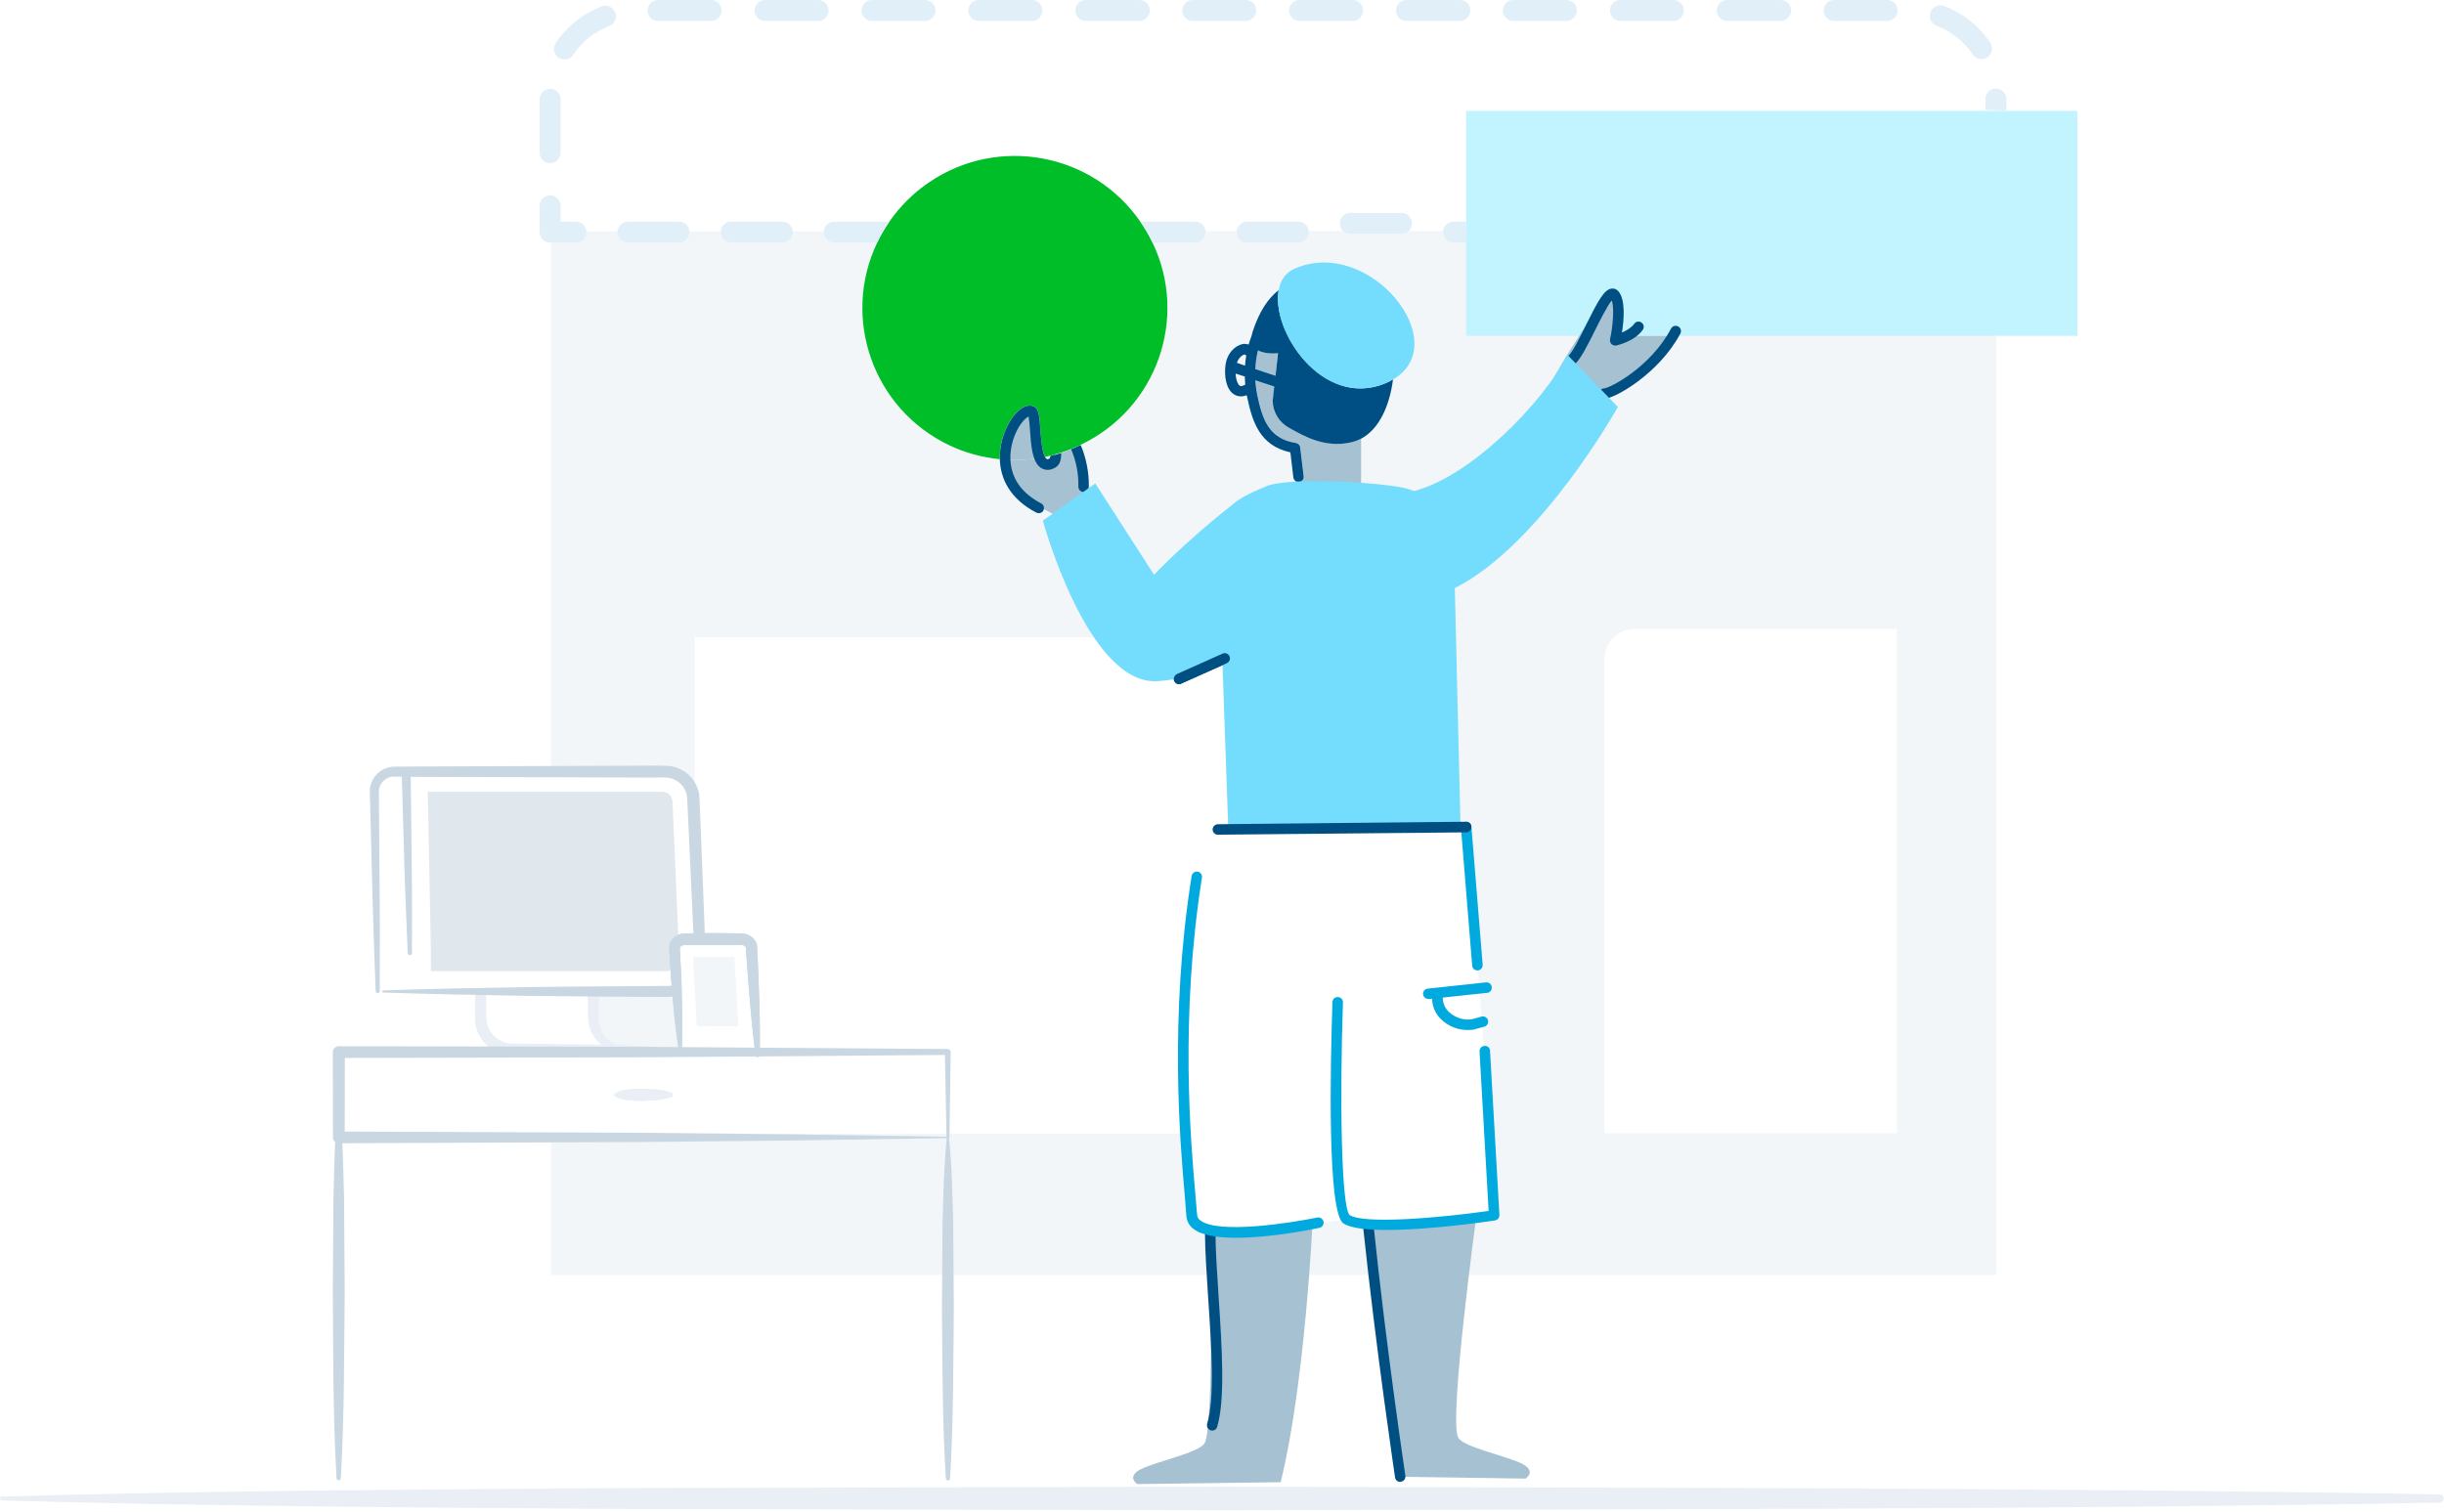
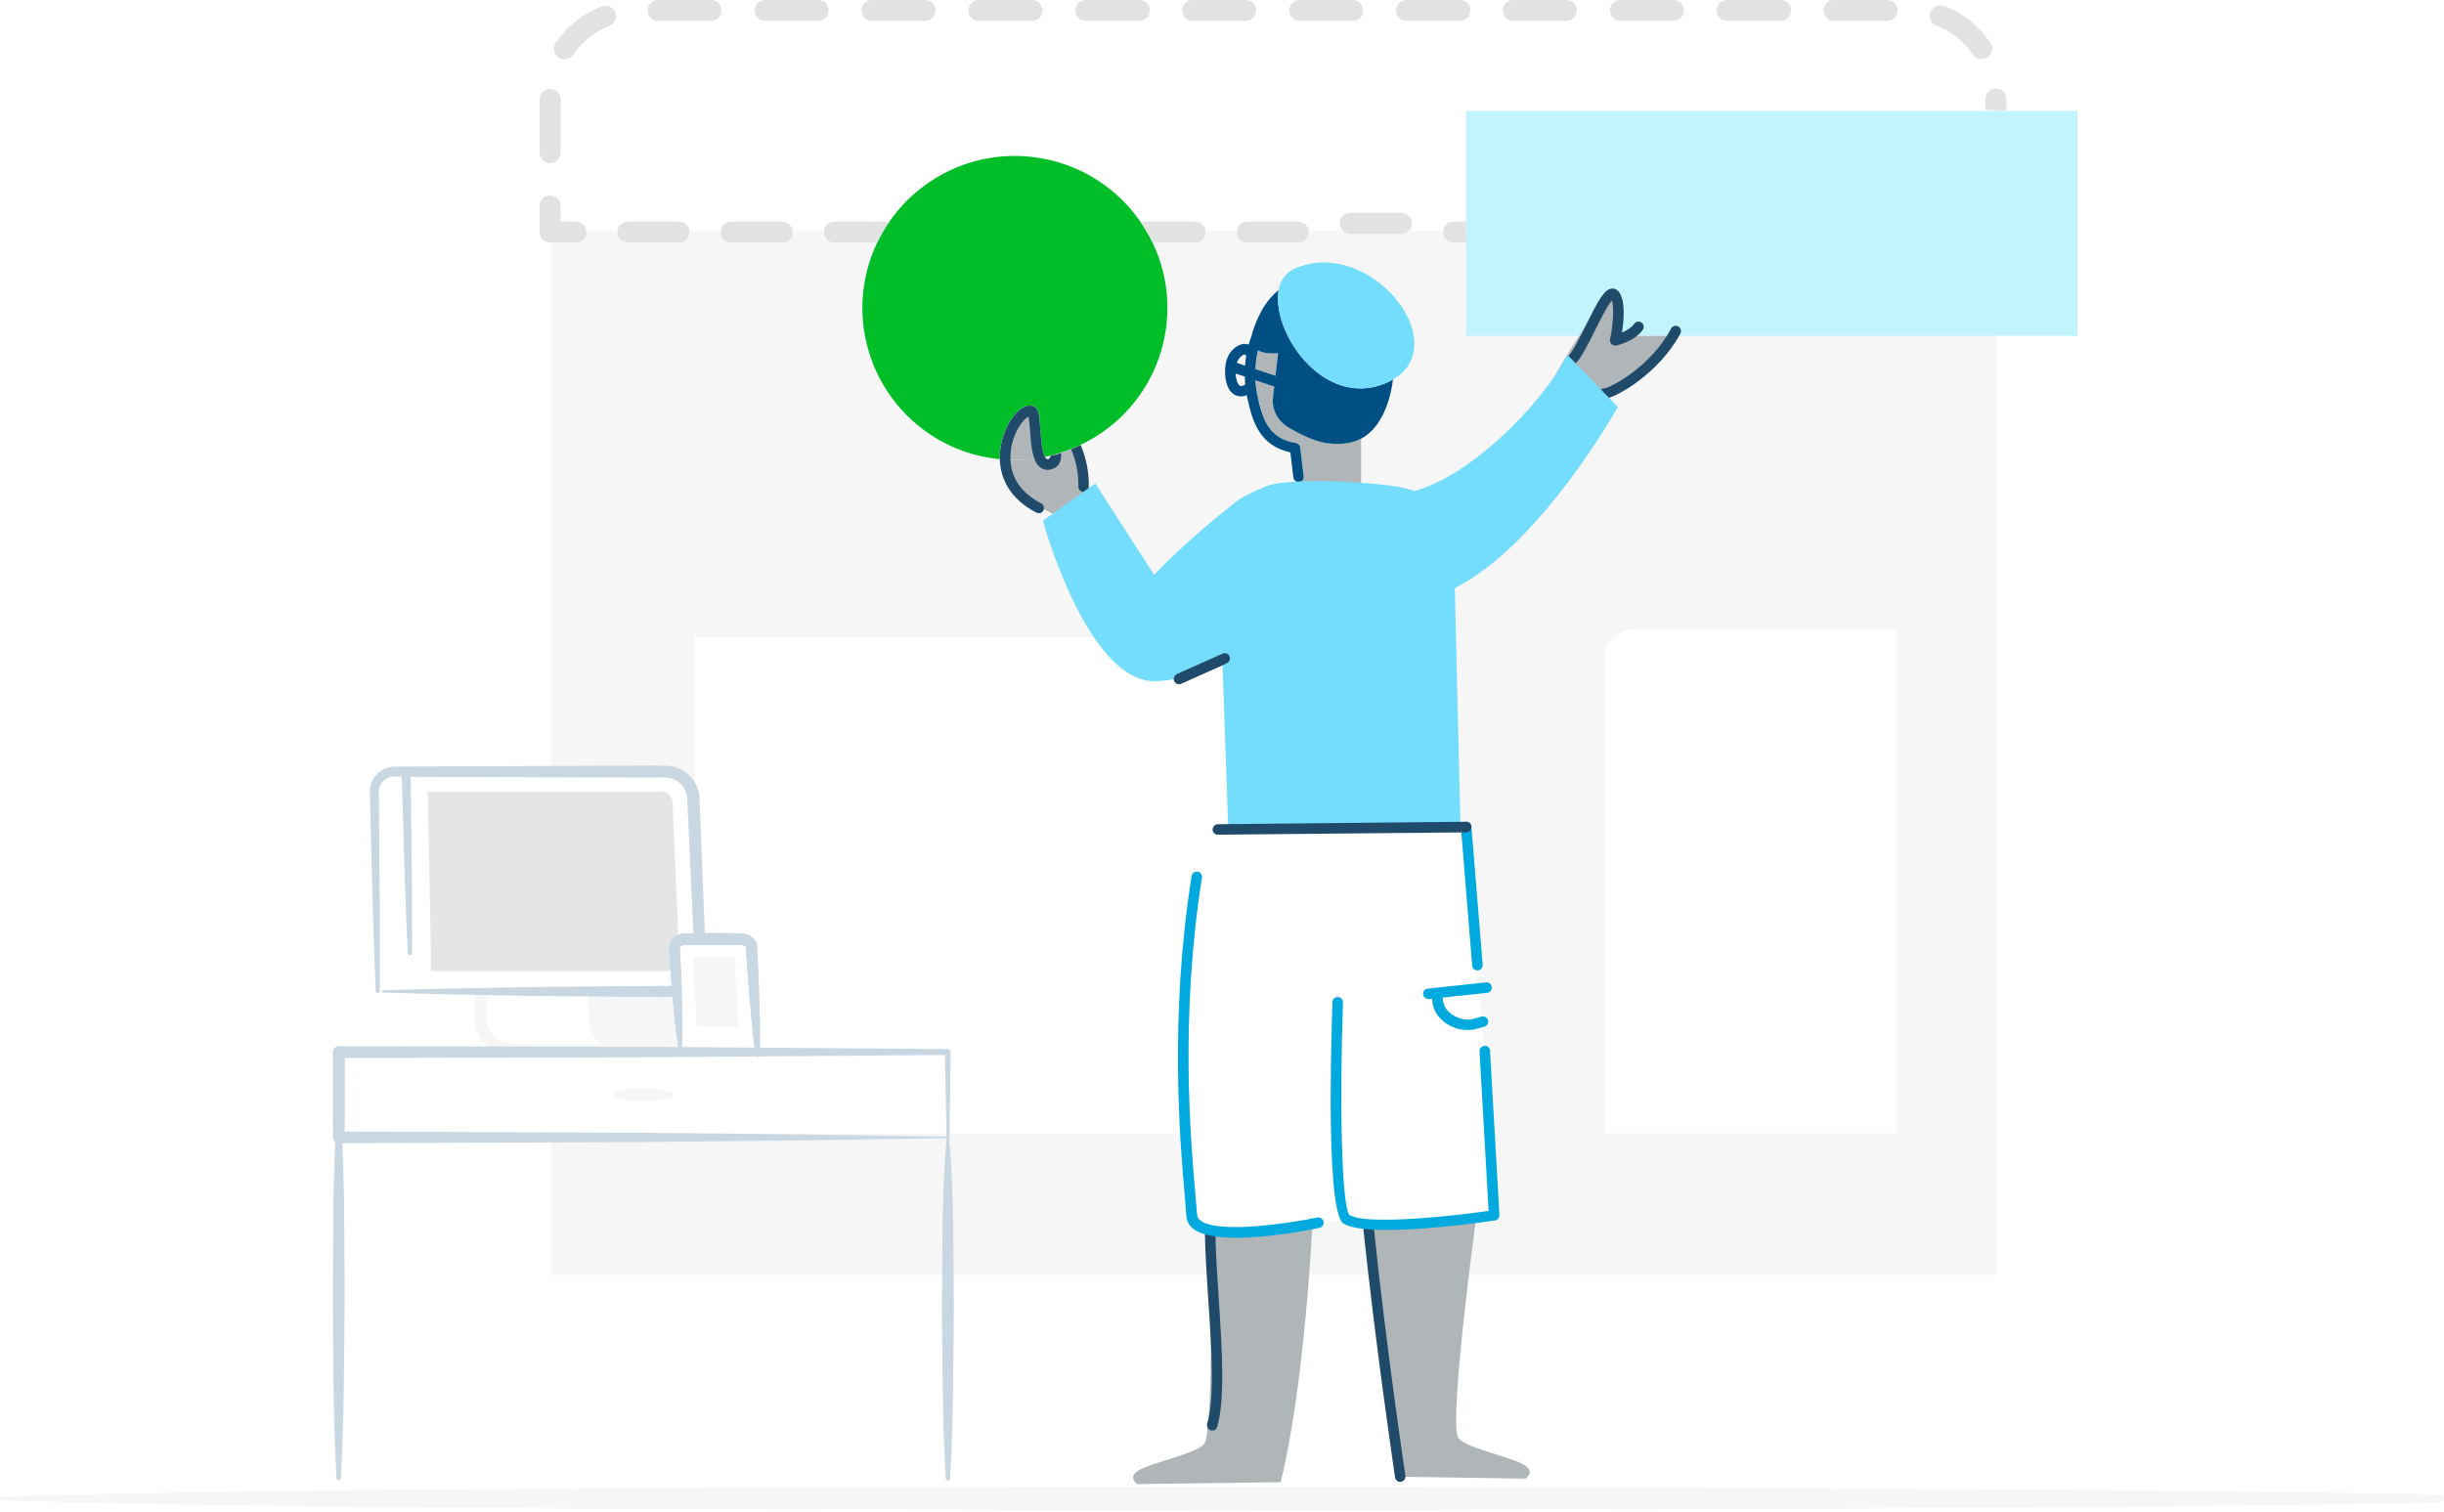
<svg xmlns="http://www.w3.org/2000/svg" width="215" height="133" viewBox="0 0 215 133">
  <g fill="none" fill-rule="evenodd">
    <path d="M141.14 58.004v41.725h25.726V55.355H143.81a2.657 2.657 0 0 0-2.67 2.649z" />
-     <path d="M129 29.455v-9.128h-28.148c.192.33.385.673.55 1.03 3.18 6.657.344 14.618-6.317 17.816l-.152.068-.234.11c-.55.247-1.129.453-1.707.618l-.261.068c-.097.028-.207.055-.303.083-.151.04-.317.068-.468.11-.275-.495-.358-1.744-.413-2.457-.083-1.167-.124-1.812-.592-2.004-.743-.302-1.72.466-2.381 1.88a6.266 6.266 0 0 0-.592 2.786c-7.378-.727-12.76-7.288-12.03-14.631a13.002 13.002 0 0 1 1.239-4.42c.165-.357.358-.686.55-1.03H48.464V67.75c4.226.082 12.54-1.469 12.65 2.443V56.07h54.383v16.758c4.336-.027 8.7 1.002 13.021.289a.344.344 0 0 1 .413.26c.427 2.526 2.092 25.351 2.271 27.616.152 2.059.496 4.077.07 6.122a.368.368 0 0 1-.345.247c-1.555.082-3.11.288-4.666.274-1.46 0-7.006-.15-7.405-.288-.496-.178-2.877.398-4.102.48-1.17.07-5.795.385-6.937.412-1.432.028-2.932-.014-2.974-1.386-.013-.769-.743-6.314-.633-7.11H61.54c0 .179-8.836-.014-13.076-.055v12.504h127.17V29.455H129zm37.866 70.26H141.14V57.99a2.654 2.654 0 0 1 2.657-2.649h23.069v44.375z" fill="#F3F6F8" fill-rule="nonzero" />
+     <path d="M129 29.455v-9.128h-28.148c.192.33.385.673.55 1.03 3.18 6.657.344 14.618-6.317 17.816l-.152.068-.234.11c-.55.247-1.129.453-1.707.618l-.261.068c-.097.028-.207.055-.303.083-.151.04-.317.068-.468.11-.275-.495-.358-1.744-.413-2.457-.083-1.167-.124-1.812-.592-2.004-.743-.302-1.72.466-2.381 1.88a6.266 6.266 0 0 0-.592 2.786c-7.378-.727-12.76-7.288-12.03-14.631a13.002 13.002 0 0 1 1.239-4.42c.165-.357.358-.686.55-1.03H48.464V67.75c4.226.082 12.54-1.469 12.65 2.443V56.07h54.383v16.758c4.336-.027 8.7 1.002 13.021.289a.344.344 0 0 1 .413.26c.427 2.526 2.092 25.351 2.271 27.616.152 2.059.496 4.077.07 6.122a.368.368 0 0 1-.345.247c-1.555.082-3.11.288-4.666.274-1.46 0-7.006-.15-7.405-.288-.496-.178-2.877.398-4.102.48-1.17.07-5.795.385-6.937.412-1.432.028-2.932-.014-2.974-1.386-.013-.769-.743-6.314-.633-7.11H61.54c0 .179-8.836-.014-13.076-.055v12.504h127.17V29.455H129zm37.866 70.26H141.14V57.99a2.654 2.654 0 0 1 2.657-2.649h23.069v44.375z" fill="#F6F6F6" fill-rule="nonzero" />
    <path d="M100.838 20.314a9.124 9.124 0 0 0-.495-.769c-4.185-6.094-12.526-7.659-18.637-3.486a13.386 13.386 0 0 0-3.497 3.486c-.179.247-.33.508-.495.782-.193.33-.386.673-.55 1.03-3.18 6.67-.331 14.659 6.358 17.83 1.39.658 2.89 1.07 4.433 1.22a6.121 6.121 0 0 1 .591-2.785c.661-1.4 1.638-2.17 2.382-1.88.468.191.523.836.592 2.003.055.714.137 1.963.412 2.457.166-.027.317-.069.468-.11a9.08 9.08 0 0 0 .303-.082l.262-.069c.578-.165 1.156-.37 1.707-.617l.234-.11.151-.069c6.69-3.17 9.525-11.145 6.332-17.802-.166-.357-.358-.686-.551-1.03z" fill="#00BE28" fill-rule="nonzero" />
    <path d="M166.825 55.451h-23.056a2.654 2.654 0 0 0-2.656 2.649v41.725h25.712V55.451z" />
    <path fill="#C2F4FF" fill-rule="nonzero" d="M128.972 9.759V29.55h53.778V9.759z" />
-     <path d="M52.208 87.253l7.158-.055.523 5.669-5.836-.522s-2.313-.467-1.845-5.092z" fill="#F3F6F8" fill-rule="nonzero" />
-     <path d="M50.708 21.343h-2.312a.921.921 0 0 1-.923-.92v-2.305a.921.921 0 0 1 1.845 0v1.386h1.39a.921.921 0 0 1 0 1.84zm-2.312-6.986a.921.921 0 0 1-.923-.92V8.743a.921.921 0 0 1 1.845 0v4.694c0 .508-.413.92-.922.92zm1.252-9.128a.921.921 0 0 1-.77-1.427 8.532 8.532 0 0 1 4.046-3.24.932.932 0 0 1 1.198.536.928.928 0 0 1-.537 1.194 6.684 6.684 0 0 0-3.166 2.54.922.922 0 0 1-.77.397zm124.664-.027a.937.937 0 0 1-.77-.412 6.691 6.691 0 0 0-3.18-2.525.923.923 0 0 1-.537-1.194.927.927 0 0 1 1.198-.536 8.396 8.396 0 0 1 4.06 3.226.922.922 0 0 1-.248 1.276.878.878 0 0 1-.523.165zm-8.258-3.363h-4.708a.921.921 0 0 1-.922-.92c0-.507.413-.919.922-.919h4.708a.921.921 0 0 1 0 1.84zm-9.401 0h-4.708a.921.921 0 0 1-.922-.92c0-.507.413-.919.922-.919h4.694a.92.92 0 0 1 .014 1.84zm-9.401 0h-4.708a.921.921 0 0 1-.922-.92c0-.507.413-.919.922-.919h4.708a.921.921 0 0 1 0 1.84zm-9.415 0h-4.708a.921.921 0 0 1-.922-.92c0-.507.413-.919.922-.919h4.708a.921.921 0 0 1 0 1.84zm-9.401 0h-4.708a.921.921 0 0 1-.922-.92c0-.507.413-.919.922-.919h4.694a.92.92 0 0 1 .014 1.84zm-9.401 0h-4.708a.921.921 0 0 1-.922-.92c0-.507.413-.919.922-.919h4.708a.921.921 0 0 1 0 1.84zm-9.402 0h-4.707a.921.921 0 0 1-.922-.92c0-.507.413-.919.922-.919h4.707a.921.921 0 0 1 0 1.84zm-9.414 0h-4.694a.921.921 0 0 1-.922-.92c0-.507.413-.919.922-.919h4.707c.51 0 .923.412.923.92a.942.942 0 0 1-.936.92zm-9.401 0H86.11a.921.921 0 0 1-.922-.92c0-.507.413-.919.922-.919h4.708a.921.921 0 0 1 0 1.84zm-9.402 0H76.71a.921.921 0 0 1-.922-.92c0-.507.413-.919.922-.919h4.707a.921.921 0 0 1 0 1.84zm-9.4 0h-4.708a.921.921 0 0 1-.922-.92c0-.507.413-.919.922-.919h4.707a.921.921 0 0 1 0 1.84zm-9.415 0h-4.708a.921.921 0 0 1-.922-.92c0-.507.413-.919.922-.919h4.708a.921.921 0 0 1 0 1.84z" fill="#E1EFF9" fill-rule="nonzero" />
-     <path d="M115.47 107.484s-.661 14.234-2.808 22.936l-12.609.164s-1.018-.645.33-1.317c1.405-.7 5.176-1.455 5.603-2.306.826-1.647.495-18.557.495-18.557m13.889-.48s.66 13.3 2.808 22.015l11.025.165s1.019-.645-.33-1.318c-1.404-.7-5.176-1.455-5.603-2.306-.825-1.647 1.61-19.49 1.61-19.49" fill="#A6C1D1" fill-rule="nonzero" />
+     <path d="M52.208 87.253l7.158-.055.523 5.669-5.836-.522s-2.313-.467-1.845-5.092z" fill="#F6F6F6" fill-rule="nonzero" />
+     <path d="M50.708 21.343h-2.312a.921.921 0 0 1-.923-.92v-2.305a.921.921 0 0 1 1.845 0v1.386h1.39a.921.921 0 0 1 0 1.84zm-2.312-6.986a.921.921 0 0 1-.923-.92V8.743a.921.921 0 0 1 1.845 0v4.694c0 .508-.413.92-.922.92zm1.252-9.128a.921.921 0 0 1-.77-1.427 8.532 8.532 0 0 1 4.046-3.24.932.932 0 0 1 1.198.536.928.928 0 0 1-.537 1.194 6.684 6.684 0 0 0-3.166 2.54.922.922 0 0 1-.77.397zm124.664-.027a.937.937 0 0 1-.77-.412 6.691 6.691 0 0 0-3.18-2.525.923.923 0 0 1-.537-1.194.927.927 0 0 1 1.198-.536 8.396 8.396 0 0 1 4.06 3.226.922.922 0 0 1-.248 1.276.878.878 0 0 1-.523.165zm-8.258-3.363h-4.708a.921.921 0 0 1-.922-.92c0-.507.413-.919.922-.919h4.708a.921.921 0 0 1 0 1.84zm-9.401 0h-4.708a.921.921 0 0 1-.922-.92c0-.507.413-.919.922-.919h4.694a.92.92 0 0 1 .014 1.84zm-9.401 0h-4.708a.921.921 0 0 1-.922-.92c0-.507.413-.919.922-.919h4.708a.921.921 0 0 1 0 1.84zm-9.415 0h-4.708a.921.921 0 0 1-.922-.92c0-.507.413-.919.922-.919h4.708a.921.921 0 0 1 0 1.84zm-9.401 0h-4.708a.921.921 0 0 1-.922-.92c0-.507.413-.919.922-.919h4.694a.92.92 0 0 1 .014 1.84zm-9.401 0h-4.708a.921.921 0 0 1-.922-.92c0-.507.413-.919.922-.919h4.708a.921.921 0 0 1 0 1.84zm-9.402 0h-4.707a.921.921 0 0 1-.922-.92c0-.507.413-.919.922-.919h4.707a.921.921 0 0 1 0 1.84zm-9.414 0h-4.694a.921.921 0 0 1-.922-.92c0-.507.413-.919.922-.919h4.707c.51 0 .923.412.923.92a.942.942 0 0 1-.936.92zm-9.401 0H86.11a.921.921 0 0 1-.922-.92c0-.507.413-.919.922-.919h4.708a.921.921 0 0 1 0 1.84zm-9.402 0H76.71a.921.921 0 0 1-.922-.92c0-.507.413-.919.922-.919h4.707a.921.921 0 0 1 0 1.84zm-9.4 0h-4.708a.921.921 0 0 1-.922-.92c0-.507.413-.919.922-.919h4.707a.921.921 0 0 1 0 1.84zm-9.415 0h-4.708a.921.921 0 0 1-.922-.92c0-.507.413-.919.922-.919h4.708a.921.921 0 0 1 0 1.84z" fill="#E1E2E2" fill-rule="nonzero" />
+     <path d="M115.47 107.484s-.661 14.234-2.808 22.936l-12.609.164s-1.018-.645.33-1.317c1.405-.7 5.176-1.455 5.603-2.306.826-1.647.495-18.557.495-18.557m13.889-.48s.66 13.3 2.808 22.015l11.025.165s1.019-.645-.33-1.318c-1.404-.7-5.176-1.455-5.603-2.306-.825-1.647 1.61-19.49 1.61-19.49" fill="#B0B5B8" fill-rule="nonzero" />
    <path d="M92.442 40.71s.289.247.399-.714c-.427.124-.867.22-1.294.288.193.37.468.563.895.426z" />
-     <path d="M92.442 40.71c-.427.137-.702-.055-.895-.426-.743.124-1.5.192-2.257.192-.276 0-.537-.013-.812-.027.096 1.496.88 3.047 2.931 4.118l1.5.81 2.506-1.538c.261-2.086-.18-3.582-.647-4.53a13.29 13.29 0 0 1-1.927.687c-.11.96-.4.714-.4.714z" fill="#A6C1D1" fill-rule="nonzero" />
-     <path d="M91.547 40.284c-.592-1.153-.317-4.035-.757-4.213-.812-.33-2.478 1.935-2.312 4.378.261.014.536.027.812.027.757 0 1.514-.068 2.257-.192z" fill="#A6C1D1" fill-rule="nonzero" />
+     <path d="M92.442 40.71c-.427.137-.702-.055-.895-.426-.743.124-1.5.192-2.257.192-.276 0-.537-.013-.812-.027.096 1.496.88 3.047 2.931 4.118l1.5.81 2.506-1.538c.261-2.086-.18-3.582-.647-4.53a13.29 13.29 0 0 1-1.927.687c-.11.96-.4.714-.4.714z" fill="#B0B5B8" fill-rule="nonzero" />
+     <path d="M91.547 40.284c-.592-1.153-.317-4.035-.757-4.213-.812-.33-2.478 1.935-2.312 4.378.261.014.536.027.812.027.757 0 1.514-.068 2.257-.192z" fill="#B0B5B8" fill-rule="nonzero" />
    <path d="M125.641 87.898a.46.46 0 0 1-.454-.467c0-.233.18-.411.4-.439l5.106-.549a.466.466 0 1 1 .151.92h-.055l-5.106.549-.042-.014z" fill="#00A9DE" fill-rule="nonzero" />
    <path d="M129.179 90.63a3.344 3.344 0 0 1-2.368-.906 2.573 2.573 0 0 1-.825-2.032c0-.247.206-.44.454-.44h.041a.47.47 0 0 1 .44.481 1.72 1.72 0 0 0 .551 1.318 2.483 2.483 0 0 0 1.968.645l.895-.247a.46.46 0 0 1 .564.33.459.459 0 0 1-.33.562l-.963.261c-.166.014-.29.027-.427.027z" fill="#00A9DE" fill-rule="nonzero" />
-     <path d="M103.729 60.2a.463.463 0 0 1-.468-.467c0-.178.11-.343.275-.425l3.992-1.784a.457.457 0 0 1 .619.192.454.454 0 0 1-.193.617c-.014.014-.027.014-.041.028l-3.992 1.784a.345.345 0 0 1-.192.055z" fill="#004F82" fill-rule="nonzero" />
+     <path d="M103.729 60.2a.463.463 0 0 1-.468-.467c0-.178.11-.343.275-.425l3.992-1.784a.457.457 0 0 1 .619.192.454.454 0 0 1-.193.617c-.014.014-.027.014-.041.028l-3.992 1.784a.345.345 0 0 1-.192.055z" fill="#204A69" fill-rule="nonzero" />
    <path d="M108.698 32.873c.027.549.178.96.371 1.07.124.082.33-.014.482-.11a5.97 5.97 0 0 1-.041-.7l-.812-.26zm.522-1.551a1.4 1.4 0 0 0-.412.603l.715.248c.028-.302.055-.59.11-.879a.494.494 0 0 1-.137-.096.71.71 0 0 0-.275.124z" />
-     <path d="M113.377 37.622a2.781 2.781 0 0 1-1.404-2.361l.138-1.25-1.665-.548a9.6 9.6 0 0 0 .165 1.262c.454 2.17.99 3.871 3.4 4.255a.452.452 0 0 1 .385.398l.303 2.526a.461.461 0 0 1-.4.508h-.054a.445.445 0 0 1-.29-.11v1.167l5.782.302V38.61c-.248.123-.51.22-.785.288-2.436.577-4.322-.576-5.575-1.276zm4.969-3.597l-1.486-3.98s-1.969-1.098-3.827-.988c.95 2.21 2.905 4.365 5.313 4.968zm-7.68-3.198a8.335 8.335 0 0 0-.234 1.648l1.775.59.207-1.99c.014 0-1.06.137-1.748-.248z" fill="#A6C1D1" fill-rule="nonzero" />
+     <path d="M113.377 37.622a2.781 2.781 0 0 1-1.404-2.361l.138-1.25-1.665-.548a9.6 9.6 0 0 0 .165 1.262c.454 2.17.99 3.871 3.4 4.255a.452.452 0 0 1 .385.398l.303 2.526a.461.461 0 0 1-.4.508h-.054a.445.445 0 0 1-.29-.11v1.167l5.782.302V38.61c-.248.123-.51.22-.785.288-2.436.577-4.322-.576-5.575-1.276zm4.969-3.597l-1.486-3.98s-1.969-1.098-3.827-.988c.95 2.21 2.905 4.365 5.313 4.968zm-7.68-3.198a8.335 8.335 0 0 0-.234 1.648l1.775.59.207-1.99c.014 0-1.06.137-1.748-.248z" fill="#B0B5B8" fill-rule="nonzero" />
    <path d="M121.843 33.737a5.558 5.558 0 0 1-3.497.275c-2.408-.604-4.35-2.76-5.299-4.969-.523-1.235-.743-2.498-.564-3.514-.923.714-1.707 1.88-2.285 3.651a3.9 3.9 0 0 0-.097.371c-.096.247-.178.508-.261.769a.948.948 0 0 0-.55-.042c-.62.138-1.35.77-1.487 1.88-.11.893.027 2.1.77 2.554.18.11.386.164.592.164.18 0 .345-.04.51-.096.014.042.014.083.027.11.468 2.251 1.129 4.324 3.813 4.914l.262 2.196a.46.46 0 0 0 .454.412h.055c.248-.028.44-.261.399-.508l-.303-2.526a.452.452 0 0 0-.385-.398c-2.395-.384-2.946-2.086-3.4-4.255a9.6 9.6 0 0 1-.165-1.262l1.665.549-.137 1.249a2.76 2.76 0 0 0 1.404 2.36c1.252.7 3.138 1.854 5.547 1.29.275-.068.537-.164.784-.287 1.638-.838 2.56-2.951 2.85-5.257a3.109 3.109 0 0 1-.702.37zm-12.774.206c-.179-.11-.344-.521-.371-1.07l.812.26c0 .234.013.467.04.7-.164.096-.357.192-.48.11zm.454-1.77l-.715-.248c.082-.233.22-.452.413-.603a.742.742 0 0 1 .275-.138.494.494 0 0 0 .137.096c-.055.302-.082.604-.11.893zm2.684.892l-1.775-.59a8.335 8.335 0 0 1 .234-1.648c.688.385 1.762.248 1.762.248l-.22 1.99z" fill="#004F84" fill-rule="nonzero" />
    <path d="M113.9 23.635c-.812.357-1.266 1.043-1.417 1.908-.661 3.651 3.895 10.445 9.36 8.194.247-.096.495-.22.715-.357 5.437-3.198-2.078-12.613-8.658-9.745z" fill="#74DCFC" fill-rule="nonzero" />
-     <path d="M37.907 85.455h20.674c.647 0 1.17-.522 1.17-1.167v-.055l-.592-13.711a.89.89 0 0 0-.88-.851H37.631l.275 13.986" fill="#86A6BD" fill-rule="nonzero" opacity=".26" />
+     <path d="M37.907 85.455h20.674c.647 0 1.17-.522 1.17-1.167v-.055l-.592-13.711a.89.89 0 0 0-.88-.851H37.631l.275 13.986" fill="#969CA1" fill-rule="nonzero" opacity=".26" />
    <path d="M59.793 92.88c-.386-2.196-.565-4.392-.744-6.602l-.11-1.66-.055-.824-.014-.206v-.274c.014-.234.11-.467.262-.66a1.48 1.48 0 0 1 1.101-.52l.84-.014 1.665-.014 1.666.014.84.013a1.48 1.48 0 0 1 1.1.522c.152.178.248.412.262.645l.014.425.041.824.069 1.66c.082 2.21.151 4.42.11 6.63 0 .096-.096.179-.193.179a.19.19 0 0 1-.179-.151c-.289-2.196-.468-4.406-.647-6.602l-.123-1.647-.056-.824-.027-.398c0-.041-.028-.082-.055-.11a.533.533 0 0 0-.372-.15l-.812.013-1.665.014-1.666-.014h-.812a.533.533 0 0 0-.372.151c-.027.027-.04.069-.055.096v.137l.014.206.041.824.083 1.66c.055 2.21.138 4.42 0 6.644 0 .055-.055.082-.096.082-.014 0-.042-.027-.055-.069z" fill="#C8D7E2" fill-rule="nonzero" />
-     <path fill="#F3F6F8" fill-rule="nonzero" d="M64.94 90.3l-.344-6.08h-3.62l.344 6.066z" />
-     <path d="M54.053 96.23a2.87 2.87 0 0 1 1.252-.371 12.56 12.56 0 0 1 1.253-.055c.413.014.826.041 1.252.069.427.04.84.123 1.253.274a.203.203 0 0 1 .11.26.15.15 0 0 1-.11.11c-.4.152-.826.234-1.253.275-.412.028-.825.055-1.252.069-.413 0-.826-.014-1.253-.055a2.883 2.883 0 0 1-1.252-.37c-.055-.028-.069-.097-.041-.152.013-.013.027-.04.04-.055zm4.363-4.077c-2.367-.165-4.735-.22-7.116-.26l-3.551-.042-1.776-.014-.895-.013a2.13 2.13 0 0 1-.715-.124 2.304 2.304 0 0 1-1.583-2.21l-.028-2.402c-.316-.013-.633-.027-.95-.027l-.027 2.43a3.315 3.315 0 0 0 2.244 3.197c.33.11.688.151 1.032.165l.895-.014 1.775-.014 3.551-.04c2.368-.042 4.735-.097 7.117-.261.096-.014.179-.097.165-.206.014-.083-.055-.151-.138-.165z" fill="#E9EFF4" fill-rule="nonzero" />
-     <path d="M54.989 92.153c-1.184-.165-2.106-1.043-2.285-2.1-.069-.467-.014-1.18-.014-1.784l.028-1.345h-1.033l.028 1.345c.041.645-.041 1.207.11 1.976a3.065 3.065 0 0 0 1.184 1.757 2.88 2.88 0 0 0 1.968.522.205.205 0 0 0 .165-.165c.028-.096-.055-.192-.151-.206z" fill="#E9EFF4" fill-rule="nonzero" />
+     <path fill="#F6F6F6" fill-rule="nonzero" d="M64.94 90.3l-.344-6.08h-3.62l.344 6.066z" />
+     <path d="M54.053 96.23a2.87 2.87 0 0 1 1.252-.371 12.56 12.56 0 0 1 1.253-.055c.413.014.826.041 1.252.069.427.04.84.123 1.253.274a.203.203 0 0 1 .11.26.15.15 0 0 1-.11.11c-.4.152-.826.234-1.253.275-.412.028-.825.055-1.252.069-.413 0-.826-.014-1.253-.055a2.883 2.883 0 0 1-1.252-.37c-.055-.028-.069-.097-.041-.152.013-.013.027-.04.04-.055zm4.363-4.077c-2.367-.165-4.735-.22-7.116-.26l-3.551-.042-1.776-.014-.895-.013a2.13 2.13 0 0 1-.715-.124 2.304 2.304 0 0 1-1.583-2.21l-.028-2.402c-.316-.013-.633-.027-.95-.027l-.027 2.43a3.315 3.315 0 0 0 2.244 3.197c.33.11.688.151 1.032.165l.895-.014 1.775-.014 3.551-.04c2.368-.042 4.735-.097 7.117-.261.096-.014.179-.097.165-.206.014-.083-.055-.151-.138-.165z" fill="#F6F6F6" fill-rule="nonzero" />
+     <path d="M54.989 92.153c-1.184-.165-2.106-1.043-2.285-2.1-.069-.467-.014-1.18-.014-1.784l.028-1.345h-1.033l.028 1.345c.041.645-.041 1.207.11 1.976a3.065 3.065 0 0 0 1.184 1.757 2.88 2.88 0 0 0 1.968.522.205.205 0 0 0 .165-.165c.028-.096-.055-.192-.151-.206z" fill="#F6F6F6" fill-rule="nonzero" />
    <path d="M59.462 86.663c-.248.068-.51.096-.77.096h-.732c-3.88.014-7.776.055-11.658.096-4.198.069-8.382.15-12.58.288a.094.094 0 0 0-.097.096c0 .055.042.096.097.096 4.198.138 8.382.22 12.58.289 4.199.04 8.383.096 12.581.096h.014c.027 0 .055 0 .082-.014.152-.014.303-.028.468-.055l.014-.988z" fill="#C8D7E2" fill-rule="nonzero" />
    <path d="M61.981 81.557l-.33-8.4-.083-2.1c-.014-.37-.014-.659-.055-1.098a2.989 2.989 0 0 0-2.505-2.54 4.306 4.306 0 0 0-.84-.04c-.027 0-.068-.014-.096-.014l-21.885.082-1.363.014a2.187 2.187 0 0 0-1.542.535 2.15 2.15 0 0 0-.743 1.469c-.014.535.014.933.028 1.4l.137 5.449c.083 3.637.207 7.274.344 10.898 0 .096.083.178.18.178a.182.182 0 0 0 .178-.178c.014-3.637.014-7.275-.027-10.912l-.042-5.449c0-.44-.013-.947 0-1.318a1.32 1.32 0 0 1 .482-.892c.275-.233.633-.343.991-.302h.537l.22 7.55c.069 2.662.193 5.311.303 7.974 0 .096.083.178.193.178.096 0 .179-.082.179-.192 0-2.663.013-5.325-.028-7.974l-.082-7.522h.04l21.377.069.014-.014h.289c.316-.014.647 0 .963.027a2 2 0 0 1 1.35.892c.15.234.233.495.275.77.027.246.027.672.055 1.001l.096 2.1.193 4.2.192 4.2.042.837a5.91 5.91 0 0 1 .977.028l-.014-.906z" fill="#C8D7E2" fill-rule="nonzero" />
    <path d="M59.793 92.88c-.386-2.196-.565-4.392-.744-6.602l-.11-1.66-.055-.824-.014-.206v-.274c.014-.234.11-.467.262-.66a1.48 1.48 0 0 1 1.101-.52l.84-.014 1.665-.014 1.666.014.84.013a1.48 1.48 0 0 1 1.1.522c.152.178.248.412.262.645l.014.425.041.824.069 1.66c.082 2.21.151 4.42.11 6.63 0 .096-.096.179-.193.179a.19.19 0 0 1-.179-.151c-.289-2.196-.468-4.406-.647-6.602l-.123-1.647-.056-.824-.027-.398c0-.041-.028-.082-.055-.11a.533.533 0 0 0-.372-.15l-.812.013-1.665.014-1.666-.014h-.812a.533.533 0 0 0-.372.151c-.027.027-.04.069-.055.096v.137l.014.206.041.824.083 1.66c.055 2.21.138 4.42 0 6.644 0 .055-.055.082-.096.082-.014 0-.042-.027-.055-.069z" fill="#C8D7E2" fill-rule="nonzero" />
-     <path fill="#F3F6F8" fill-rule="nonzero" d="M64.94 90.3l-.344-6.08h-3.62l.344 6.066z" />
-     <path d="M54.053 96.23a2.87 2.87 0 0 1 1.252-.371 12.56 12.56 0 0 1 1.253-.055c.413.014.826.041 1.252.069.427.04.84.123 1.253.274a.203.203 0 0 1 .11.26.15.15 0 0 1-.11.11c-.4.152-.826.234-1.253.275-.412.028-.825.055-1.252.069-.413 0-.826-.014-1.253-.055a2.883 2.883 0 0 1-1.252-.37c-.055-.028-.069-.097-.041-.152.013-.013.027-.04.04-.055zM.179 131.682c17.866-.507 35.746-.617 53.612-.74l53.613-.124c35.746.11 71.492.055 107.224.672a.366.366 0 0 1 .344.385.37.37 0 0 1-.344.343c-35.746.631-71.492.562-107.224.672l-53.613-.123c-17.866-.124-35.746-.234-53.612-.742a.182.182 0 0 1-.179-.178c0-.082.083-.165.179-.165z" fill="#E9EFF4" fill-rule="nonzero" />
-     <path d="M106.647 125.876a.463.463 0 0 1-.468-.466c0-.041 0-.096.013-.137.675-2.197.386-6.671.097-10.98-.138-2.128-.276-4.132-.29-5.875a.46.46 0 0 1 .455-.467.48.48 0 0 1 .468.453c.014 1.716.151 3.72.289 5.833.289 4.406.578 8.95-.138 11.31a.43.43 0 0 1-.426.33zm16.531 4.516a.449.449 0 0 1-.455-.398c-.013-.11-1.665-11.145-2.808-22.03a.465.465 0 0 1 .386-.535.466.466 0 0 1 .537.385v.055c1.128 10.87 2.78 21.878 2.794 21.988a.462.462 0 0 1-.386.521c-.027.014-.055.014-.068.014z" fill="#004F82" fill-rule="nonzero" />
-     <path d="M174.657 9.663v-.947a.921.921 0 1 1 1.844 0V9.73" fill="#E1EFF9" fill-rule="nonzero" />
-     <path d="M143.329 29.565v-.234a3.557 3.557 0 0 1-1.225.618s1.032-3.747-.055-4.008c-1.088-.26-5.286 7.151-5.286 7.151l1.514 3.624s1.624-1.455 6.869-4.132c1.183-1.111 1.885-2.14 2.243-3.02h-4.06z" fill="#A6C1D1" fill-rule="nonzero" />
-     <path d="M141.099 35.096a.46.46 0 0 1-.44-.48.473.473 0 0 1 .44-.44c.523-.013 4.13-1.894 5.891-5.243a.463.463 0 0 1 .62-.22.46.46 0 0 1 .22.618c0 .014-.014.028-.014.028-1.844 3.486-5.767 5.737-6.717 5.737zm-2.836-2.965a.444.444 0 0 1-.454-.466c0-.138.055-.261.152-.343.385-.33 1.004-1.593 1.541-2.69 1.115-2.238 1.624-3.157 2.271-3.24a.67.67 0 0 1 .606.247c.633.741.482 2.54.303 3.624.385-.165.826-.426 1.073-.755a.453.453 0 0 1 .634-.137.45.45 0 0 1 .137.631c-.014.014-.014.027-.027.041-.716 1.002-2.258 1.345-2.313 1.359a.468.468 0 0 1-.55-.55c.234-1.056.399-2.744.151-3.417-.372.44-1.018 1.716-1.459 2.608-.647 1.29-1.252 2.512-1.762 2.979a.482.482 0 0 1-.303.11z" fill="#004F82" fill-rule="nonzero" />
+     <path fill="#F6F6F6" fill-rule="nonzero" d="M64.94 90.3l-.344-6.08h-3.62l.344 6.066z" />
+     <path d="M54.053 96.23a2.87 2.87 0 0 1 1.252-.371 12.56 12.56 0 0 1 1.253-.055c.413.014.826.041 1.252.069.427.04.84.123 1.253.274a.203.203 0 0 1 .11.26.15.15 0 0 1-.11.11c-.4.152-.826.234-1.253.275-.412.028-.825.055-1.252.069-.413 0-.826-.014-1.253-.055a2.883 2.883 0 0 1-1.252-.37c-.055-.028-.069-.097-.041-.152.013-.013.027-.04.04-.055zM.179 131.682c17.866-.507 35.746-.617 53.612-.74l53.613-.124c35.746.11 71.492.055 107.224.672a.366.366 0 0 1 .344.385.37.37 0 0 1-.344.343c-35.746.631-71.492.562-107.224.672l-53.613-.123c-17.866-.124-35.746-.234-53.612-.742a.182.182 0 0 1-.179-.178c0-.082.083-.165.179-.165z" fill="#F6F6F6" fill-rule="nonzero" />
+     <path d="M106.647 125.876a.463.463 0 0 1-.468-.466c0-.041 0-.096.013-.137.675-2.197.386-6.671.097-10.98-.138-2.128-.276-4.132-.29-5.875a.46.46 0 0 1 .455-.467.48.48 0 0 1 .468.453c.014 1.716.151 3.72.289 5.833.289 4.406.578 8.95-.138 11.31a.43.43 0 0 1-.426.33zm16.531 4.516a.449.449 0 0 1-.455-.398c-.013-.11-1.665-11.145-2.808-22.03a.465.465 0 0 1 .386-.535.466.466 0 0 1 .537.385v.055c1.128 10.87 2.78 21.878 2.794 21.988a.462.462 0 0 1-.386.521c-.027.014-.055.014-.068.014z" fill="#204A69" fill-rule="nonzero" />
+     <path d="M174.657 9.663v-.947a.921.921 0 1 1 1.844 0V9.73" fill="#E1E2E2" fill-rule="nonzero" />
+     <path d="M143.329 29.565v-.234a3.557 3.557 0 0 1-1.225.618s1.032-3.747-.055-4.008c-1.088-.26-5.286 7.151-5.286 7.151l1.514 3.624s1.624-1.455 6.869-4.132c1.183-1.111 1.885-2.14 2.243-3.02h-4.06z" fill="#B0B5B8" fill-rule="nonzero" />
+     <path d="M141.099 35.096a.46.46 0 0 1-.44-.48.473.473 0 0 1 .44-.44c.523-.013 4.13-1.894 5.891-5.243a.463.463 0 0 1 .62-.22.46.46 0 0 1 .22.618c0 .014-.014.028-.014.028-1.844 3.486-5.767 5.737-6.717 5.737zm-2.836-2.965a.444.444 0 0 1-.454-.466c0-.138.055-.261.152-.343.385-.33 1.004-1.593 1.541-2.69 1.115-2.238 1.624-3.157 2.271-3.24a.67.67 0 0 1 .606.247c.633.741.482 2.54.303 3.624.385-.165.826-.426 1.073-.755a.453.453 0 0 1 .634-.137.45.45 0 0 1 .137.631c-.014.014-.014.027-.027.041-.716 1.002-2.258 1.345-2.313 1.359a.468.468 0 0 1-.55-.55c.234-1.056.399-2.744.151-3.417-.372.44-1.018 1.716-1.459 2.608-.647 1.29-1.252 2.512-1.762 2.979a.482.482 0 0 1-.303.11z" fill="#204A69" fill-rule="nonzero" />
    <path d="M92.07 40.38c.014.014.055.042.193 0 .082-.027.124-.123.151-.274-.151.041-.316.069-.468.11.014.055.07.11.124.165zm-1.28-4.31c.427.179.165 3.061.757 4.214.124-.027.262-.04.385-.068-.275-.494-.357-1.743-.412-2.457-.083-1.167-.124-1.812-.592-2.004-.744-.302-1.72.467-2.382 1.88a6.266 6.266 0 0 0-.591 2.787l.509.04c-.152-2.456 1.514-4.72 2.326-4.391z" />
    <path d="M92.07 40.38c.014.014.055.042.193 0 .082-.027.124-.123.151-.274-.151.041-.316.069-.468.11.014.055.07.11.124.165z" />
    <path d="M92.07 40.38c.014.014.055.042.193 0 .082-.027.124-.123.151-.274-.151.041-.316.069-.468.11.014.055.07.11.124.165zm.344-.274l.303-.082c-.11.027-.206.055-.303.082zm2.67-.947l-.15.069.15-.07z" />
-     <path d="M59.779 19.504h-4.542a.921.921 0 0 0-.923.92c0 .507.413.92.923.92h4.542a.921.921 0 0 0 0-1.84zm9.084 0h-4.542a.921.921 0 0 0-.922.92c0 .507.413.92.922.92h4.542a.921.921 0 0 0 0-1.84zm45.395 0h-4.542a.921.921 0 0 0-.922.92c0 .507.413.92.922.92h4.542a.921.921 0 0 0 0-1.84zm13.613 0a.921.921 0 0 0-.922.92c0 .507.413.92.922.92h1.101v-1.84h-1.1zm-4.541-.769h-4.543a.921.921 0 0 0-.922.92c0 .508.413.92.922.92h4.542a.921.921 0 0 0 0-1.84zm-45.396.769h-4.542a.921.921 0 0 0-.922.92c0 .507.413.92.922.92h3.771c.303-.632.647-1.236 1.046-1.799a.89.89 0 0 0-.275-.041zm27.24 0h-4.542a1.05 1.05 0 0 0-.29.041c.4.577.744 1.18 1.047 1.798h3.785a.921.921 0 0 0 0-1.84z" fill="#E1EFF9" fill-rule="nonzero" />
+     <path d="M59.779 19.504h-4.542a.921.921 0 0 0-.923.92c0 .507.413.92.923.92h4.542a.921.921 0 0 0 0-1.84zm9.084 0h-4.542a.921.921 0 0 0-.922.92c0 .507.413.92.922.92h4.542a.921.921 0 0 0 0-1.84zm45.395 0h-4.542a.921.921 0 0 0-.922.92c0 .507.413.92.922.92h4.542a.921.921 0 0 0 0-1.84zm13.613 0a.921.921 0 0 0-.922.92c0 .507.413.92.922.92h1.101v-1.84h-1.1zm-4.541-.769h-4.543a.921.921 0 0 0-.922.92c0 .508.413.92.922.92h4.542a.921.921 0 0 0 0-1.84zm-45.396.769h-4.542a.921.921 0 0 0-.922.92c0 .507.413.92.922.92h3.771c.303-.632.647-1.236 1.046-1.799a.89.89 0 0 0-.275-.041zm27.24 0h-4.542a1.05 1.05 0 0 0-.29.041c.4.577.744 1.18 1.047 1.798h3.785a.921.921 0 0 0 0-1.84z" fill="#E1E2E2" fill-rule="nonzero" />
    <path d="M92.07 40.38c.014.014.055.042.193 0 .082-.027.124-.123.151-.274-.151.041-.316.069-.468.11.014.055.07.11.124.165z" />
-     <path d="M92.717 40.024l-.303.082c-.027.137-.069.247-.151.274-.124.042-.165.014-.193 0a.404.404 0 0 1-.138-.164c-.275-.494-.357-1.743-.412-2.457-.083-1.167-.124-1.812-.592-2.004-.744-.302-1.72.467-2.382 1.88a6.266 6.266 0 0 0-.591 2.787c.055 1.715.908 3.486 3.207 4.68a.578.578 0 0 0 .22.055.444.444 0 0 0 .454-.467.442.442 0 0 0-.248-.398c-3.29-1.716-2.808-4.502-2.45-5.627.4-1.236 1.06-1.894 1.35-2.018.054.398.096.796.123 1.194.083 1.318.193 2.814.95 3.322a1.1 1.1 0 0 0 .99.11c.675-.22.813-.742.8-1.4-.083.027-.221.068-.359.11l-.137.04h-.138z" fill="#004F82" fill-rule="nonzero" />
-     <path fill="#004F82" fill-rule="nonzero" d="M92.84 39.996l.138-.041-.261.069zm1.928-.7l-.083.041c-.165.083-.358.151-.454.192.44 1.044.66 2.169.633 3.295 0 .26.207.466.455.466a.48.48 0 0 0 .467-.453 9.13 9.13 0 0 0-.715-3.678l-.152.068-.151.07z" />
-     <path fill="#004F82" fill-rule="nonzero" d="M94.92 39.227l-.235.11.083-.04z" />
+     <path d="M92.717 40.024l-.303.082c-.027.137-.069.247-.151.274-.124.042-.165.014-.193 0a.404.404 0 0 1-.138-.164c-.275-.494-.357-1.743-.412-2.457-.083-1.167-.124-1.812-.592-2.004-.744-.302-1.72.467-2.382 1.88a6.266 6.266 0 0 0-.591 2.787c.055 1.715.908 3.486 3.207 4.68a.578.578 0 0 0 .22.055.444.444 0 0 0 .454-.467.442.442 0 0 0-.248-.398c-3.29-1.716-2.808-4.502-2.45-5.627.4-1.236 1.06-1.894 1.35-2.018.054.398.096.796.123 1.194.083 1.318.193 2.814.95 3.322a1.1 1.1 0 0 0 .99.11c.675-.22.813-.742.8-1.4-.083.027-.221.068-.359.11l-.137.04h-.138z" fill="#204A69" fill-rule="nonzero" />
+     <path fill="#204A69" fill-rule="nonzero" d="M92.84 39.996l.138-.041-.261.069zm1.928-.7l-.083.041c-.165.083-.358.151-.454.192.44 1.044.66 2.169.633 3.295 0 .26.207.466.455.466a.48.48 0 0 0 .467-.453 9.13 9.13 0 0 0-.715-3.678l-.152.068-.151.07z" />
+     <path fill="#204A69" fill-rule="nonzero" d="M94.92 39.227l-.235.11.083-.04z" />
    <path d="M108.753 108.912c-1.57 0-2.987-.192-3.744-.769a1.54 1.54 0 0 1-.647-1.18c-.028-.412-.083-1.016-.138-1.77-.413-4.681-1.376-15.648.606-28.124a.467.467 0 0 1 .537-.371c.234.041.399.26.371.508-1.954 12.353-.99 23.237-.578 27.89.069.782.124 1.386.151 1.798a.643.643 0 0 0 .29.494c1.596 1.222 7.97.22 10.295-.26a.466.466 0 0 1 .537.384.458.458 0 0 1-.344.521c-.62.138-4.28.879-7.336.879zm13.227-.687c-1.707 0-3.152-.15-3.799-.576-1.431-.947-1.156-13.931-.963-19.463 0-.247.179-.439.426-.453h.055c.262.014.455.22.44.48-.288 8.552-.15 17.871.579 18.695 1.266.837 8.01.247 12.237-.357l-.799-14.041a.46.46 0 0 1 .44-.48.435.435 0 0 1 .482.384v.04l.826 14.454a.462.462 0 0 1-.399.48c-.784.124-5.78.837-9.525.837zm7.984-22.839a.452.452 0 0 1-.455-.425l-.99-12.161a.461.461 0 0 1 .426-.494c.261-.014.482.165.495.425l.991 12.161a.461.461 0 0 1-.426.494h-.041z" fill="#00A9DE" fill-rule="nonzero" />
    <path d="M142.324 35.81l-4.446-4.598c-2.175 4.337-8.63 10.788-13.503 11.996a5.975 5.975 0 0 1-.344-.137c-1.57-.577-10.53-1.18-12.663-.275-1.377.577-2.326 1.03-2.96 1.62-4.225 3.308-6.882 6.162-6.882 6.162l-5.175-8.043-4.611 3.28s3.95 14.454 10.048 14.124a14.78 14.78 0 0 0 5.753-1.55l.51 14.52 20.426-.356-.496-20.808c7.598-3.83 14.343-15.935 14.343-15.935z" fill="#74DCFC" fill-rule="nonzero" />
-     <path d="M107.115 73.445a.46.46 0 0 1-.44-.48.473.473 0 0 1 .44-.44l21.857-.22a.446.446 0 0 1 .468.426v.042a.46.46 0 0 1-.454.466l-21.871.206zM103.729 60.2a.463.463 0 0 1-.468-.467c0-.178.11-.343.275-.425l3.992-1.784a.457.457 0 0 1 .619.192.454.454 0 0 1-.193.617c-.014.014-.027.014-.041.028l-3.992 1.784a.345.345 0 0 1-.192.055z" fill="#004F82" fill-rule="nonzero" />
+     <path d="M107.115 73.445a.46.46 0 0 1-.44-.48.473.473 0 0 1 .44-.44l21.857-.22a.446.446 0 0 1 .468.426v.042a.46.46 0 0 1-.454.466l-21.871.206zM103.729 60.2a.463.463 0 0 1-.468-.467c0-.178.11-.343.275-.425l3.992-1.784a.457.457 0 0 1 .619.192.454.454 0 0 1-.193.617c-.014.014-.027.014-.041.028l-3.992 1.784a.345.345 0 0 1-.192.055z" fill="#204A69" fill-rule="nonzero" />
    <path d="M83.522 100.141h-.068l-13.283.206-13.407.137-26.964.11a.5.5 0 0 1-.51-.508l-.013-7.508c0-.288.234-.521.523-.521l26.785.055 26.786.192a.27.27 0 0 1 .262.26l-.11 7.577zm-.261-.123v-.069l-.138-7.384.262.26-26.786.206-26.785.055.523-.521-.014 7.508-.51-.508 26.621.11 13.38.137 13.447.206z" fill="#C8D7E2" fill-rule="nonzero" />
    <path d="M29.896 97.314c.248 2.731.303 5.462.372 8.194l.055 8.194c-.055 5.463-.028 10.925-.344 16.388-.014.096-.096.179-.207.165-.096-.014-.165-.082-.165-.165-.316-5.463-.289-10.925-.33-16.388l.055-8.194c.069-2.732.11-5.463.372-8.194 0-.055.04-.096.096-.096.055 0 .096.04.096.096zm53.585 2.772c.262 2.498.303 4.996.372 7.508l.055 7.508c-.055 4.996-.028 10.006-.33 15.002a.188.188 0 0 1-.207.165c-.096-.014-.165-.083-.165-.165-.317-4.996-.29-10.006-.344-15.002l.055-7.508c.069-2.498.124-4.996.371-7.508 0-.055.042-.096.097-.096s.096.041.096.096z" fill="#C8D7E2" fill-rule="nonzero" />
  </g>
</svg>
